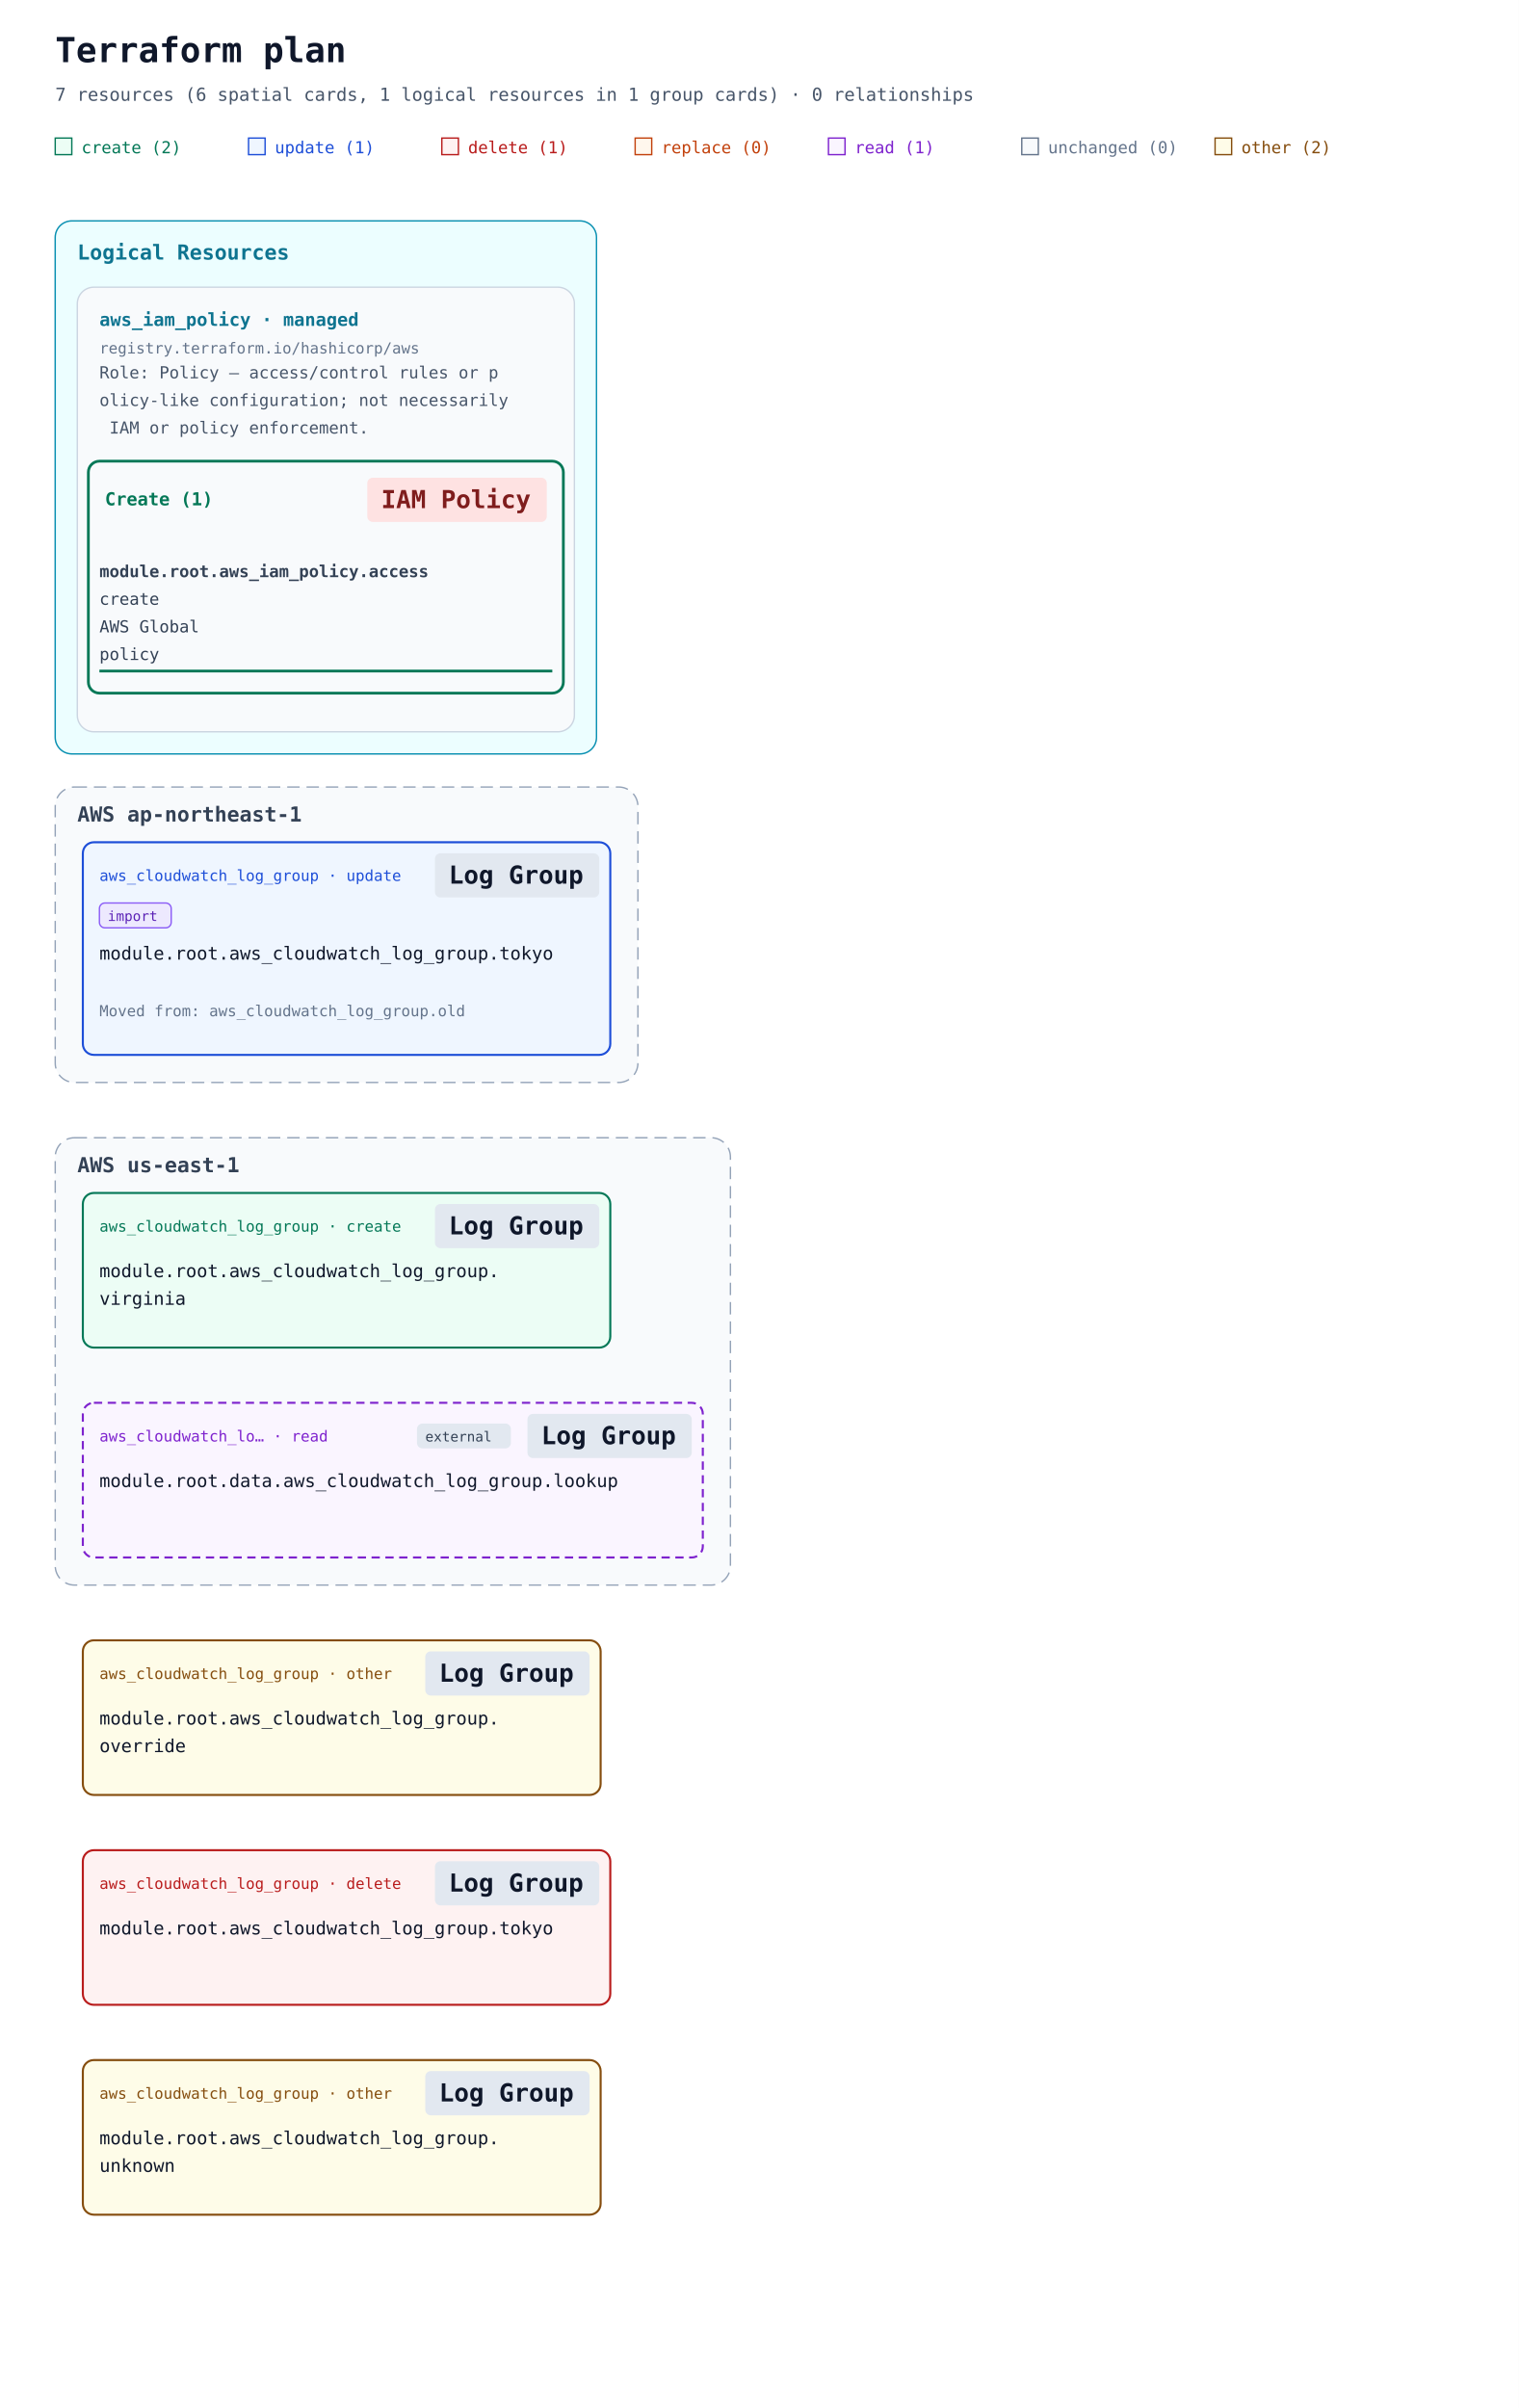
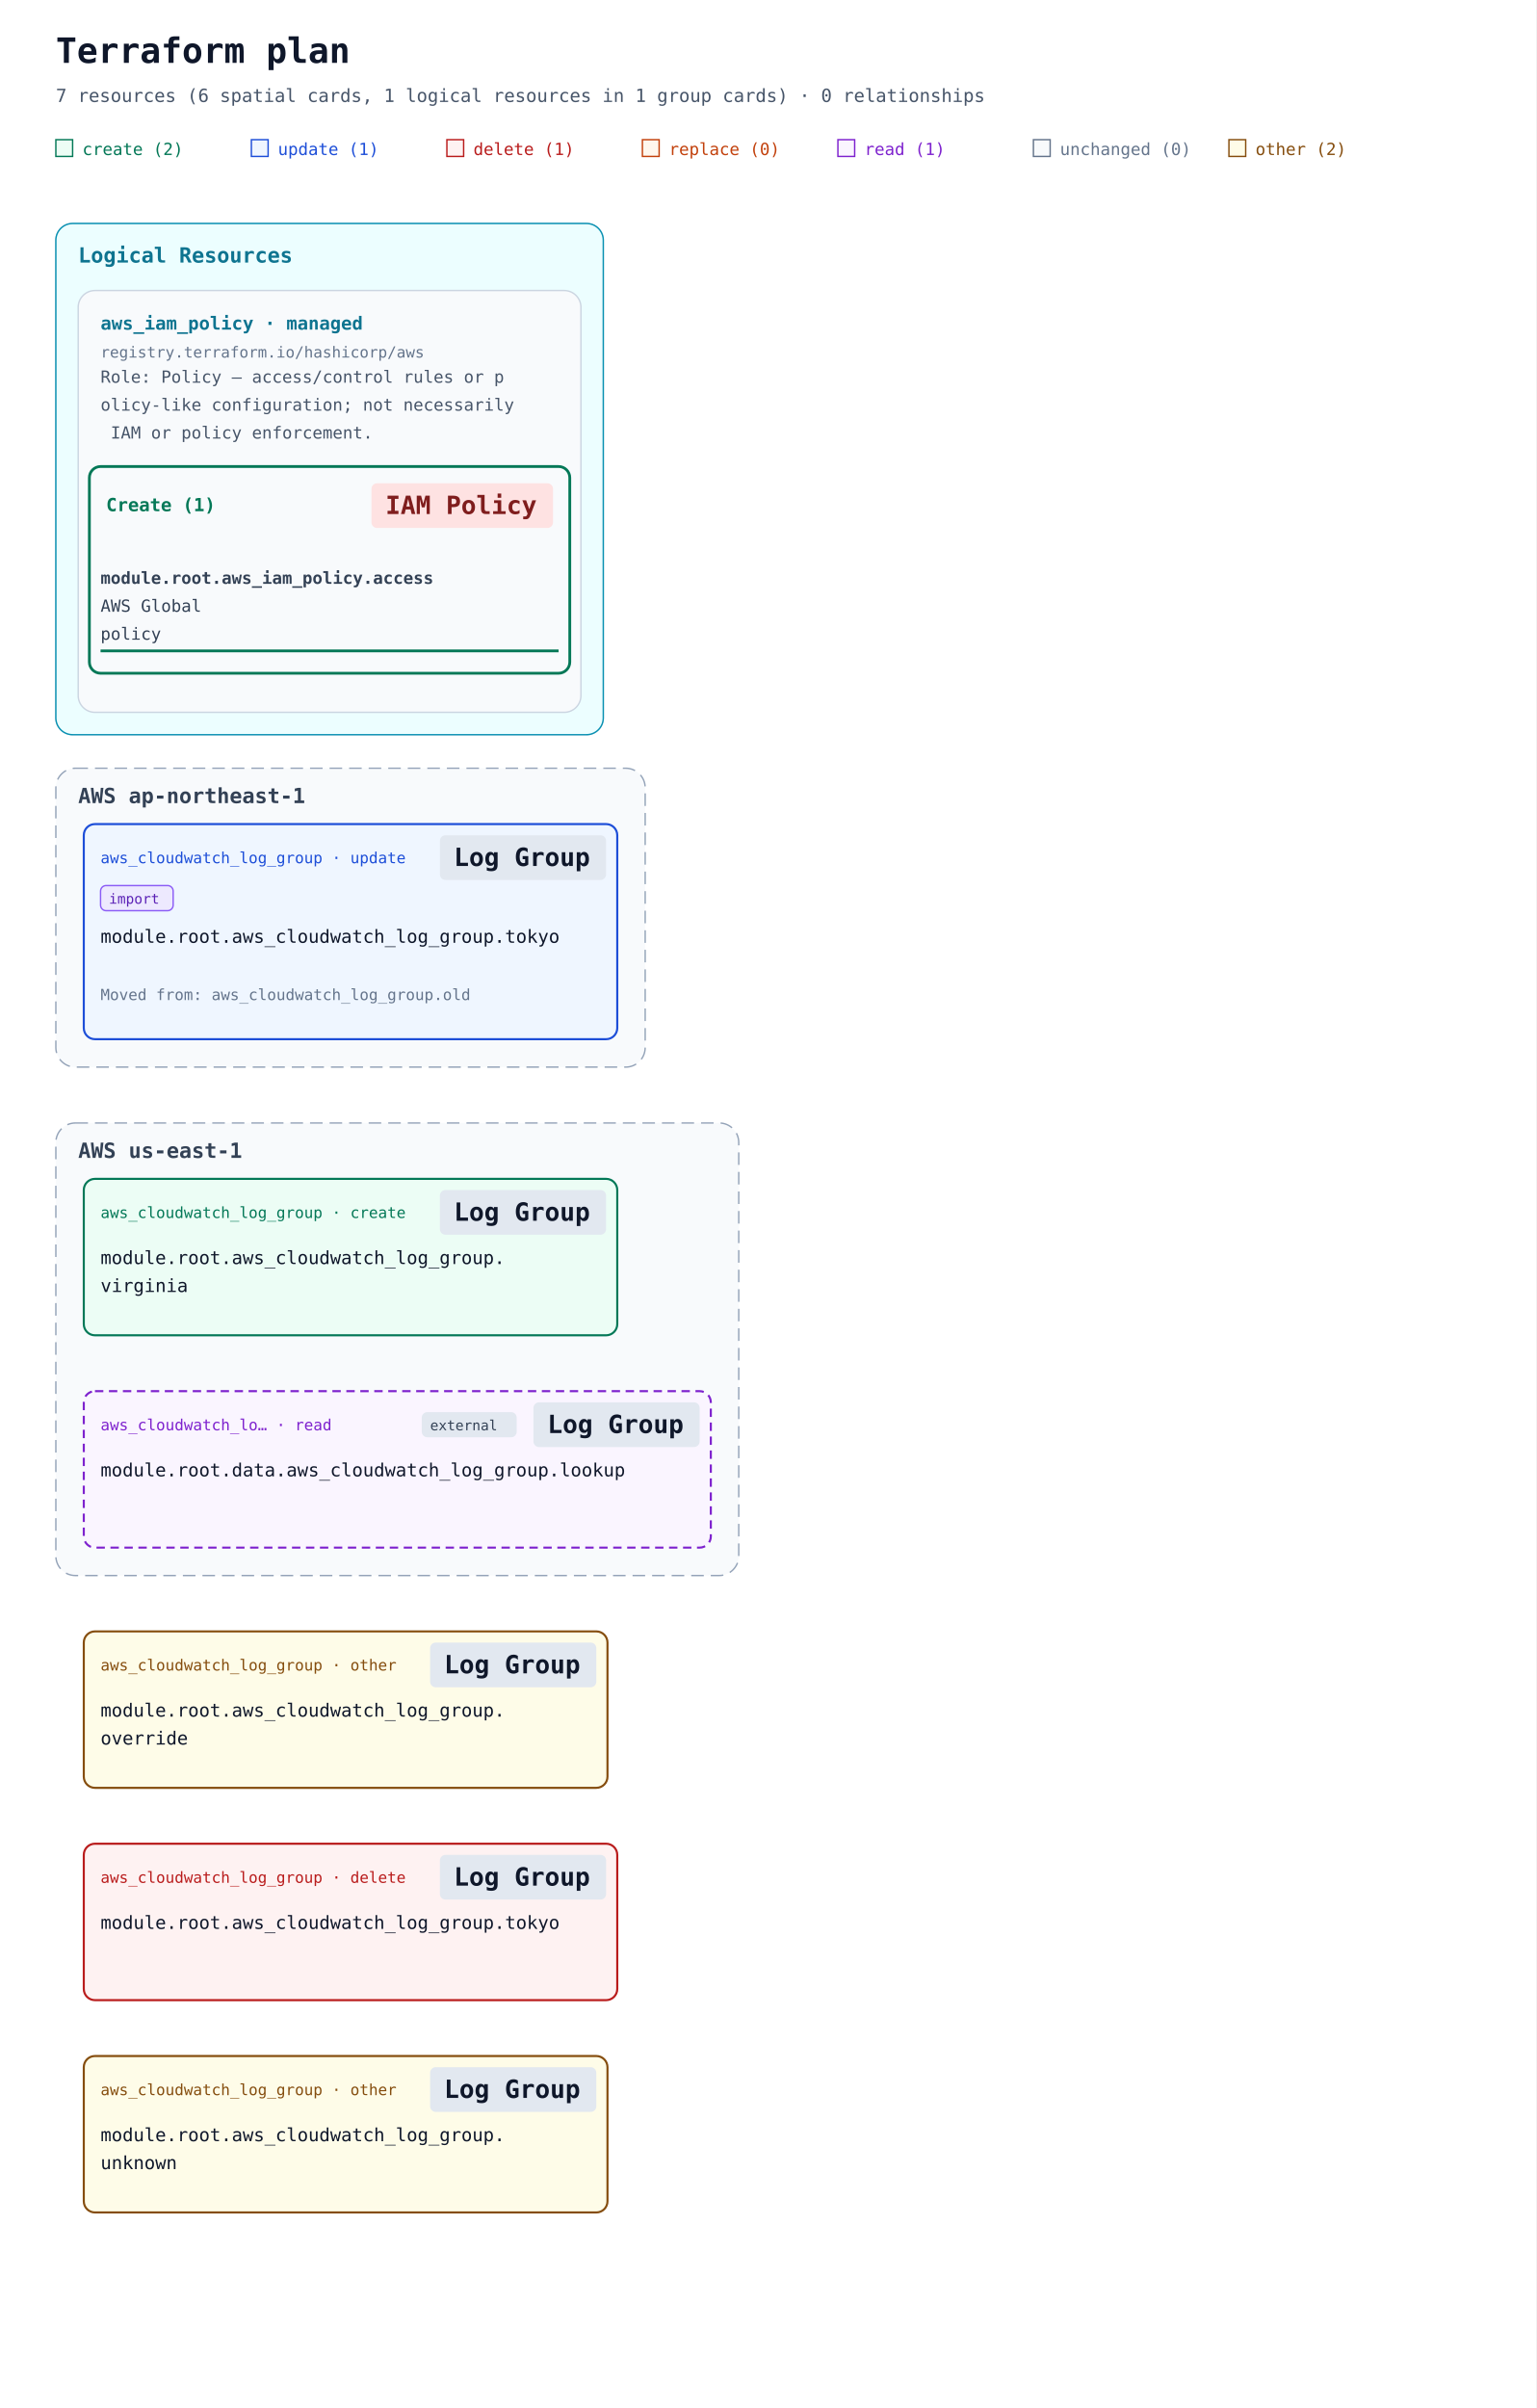
- <svg xmlns="http://www.w3.org/2000/svg" width="1100" height="1744" viewBox="0 0 1100 1744" role="img" aria-labelledby="title description">
+ <svg xmlns="http://www.w3.org/2000/svg" width="1100" height="1724" viewBox="0 0 1100 1724" role="img" aria-labelledby="title description">
  <defs>
    <marker id="arrow" viewBox="0 0 10 10" refX="9" refY="5" markerWidth="7" markerHeight="7" markerUnits="userSpaceOnUse" orient="auto-start-reverse">
      <path d="M 0 0 L 10 5 L 0 10 z" fill="#94a3b8" />
    </marker>
  </defs>
  <rect width="100%" height="100%" fill="#ffffff" />
  <g font-family="ui-monospace, SFMono-Regular, Consolas, monospace">
    <text x="40" y="45" font-size="25" font-weight="700" fill="#0f172a">Terraform plan</text>
    <text x="40" y="73" font-size="13" fill="#475569">7 resources (6 spatial cards, 1 logical resources in 1 group cards) · 0 relationships</text>
    <rect x="40" y="100" width="12" height="12" fill="#ecfdf5" stroke="#047857" />
    <text x="59" y="111" font-size="12" fill="#047857">create (2)</text>
    <rect x="180" y="100" width="12" height="12" fill="#eff6ff" stroke="#1d4ed8" />
    <text x="199" y="111" font-size="12" fill="#1d4ed8">update (1)</text>
    <rect x="320" y="100" width="12" height="12" fill="#fef2f2" stroke="#b91c1c" />
    <text x="339" y="111" font-size="12" fill="#b91c1c">delete (1)</text>
    <rect x="460" y="100" width="12" height="12" fill="#fff7ed" stroke="#c2410c" />
    <text x="479" y="111" font-size="12" fill="#c2410c">replace (0)</text>
    <rect x="600" y="100" width="12" height="12" fill="#faf5ff" stroke="#7e22ce" />
    <text x="619" y="111" font-size="12" fill="#7e22ce">read (1)</text>
    <rect x="740" y="100" width="12" height="12" fill="#f8fafc" stroke="#64748b" />
    <text x="759" y="111" font-size="12" fill="#64748b">unchanged (0)</text>
    <rect x="880" y="100" width="12" height="12" fill="#fefce8" stroke="#854d0e" />
    <text x="899" y="111" font-size="12" fill="#854d0e">other (2)</text>
    <g data-annotation-area="true">
      <g data-annotation-card="true" transform="translate(40 160)">
-         <rect width="392" height="386" rx="12" fill="#f8fafc" stroke="#cbd5e1" />
+         <rect width="392" height="366" rx="12" fill="#f8fafc" stroke="#cbd5e1" />
        <g data-annotation-section="Logical Resources">
-           <rect width="392" height="386" rx="12" fill="#ecfeff" stroke="#0891b2" />
+           <rect width="392" height="366" rx="12" fill="#ecfeff" stroke="#0891b2" />
          <text x="16" y="28" font-size="15" font-weight="700" fill="#0e7490">Logical Resources</text>
          <g data-annotation-card="true" transform="translate(16 48)">
-             <rect width="360" height="322" rx="12" fill="#f8fafc" stroke="#cbd5e1" />
+             <rect width="360" height="302" rx="12" fill="#f8fafc" stroke="#cbd5e1" />
            <g data-logical-group="true" data-provider-source="registry.terraform.io/hashicorp/aws" data-resource-type="aws_iam_policy" data-mode="managed">
              <text x="16" y="28" font-size="13" font-weight="700" fill="#0e7490">aws_iam_policy · managed</text>
              <text x="16" y="48" font-size="11" fill="#64748b">registry.terraform.io/hashicorp/aws</text>
              <text data-role-explanation="true" x="16" y="66" font-size="12" fill="#475569" xml:space="preserve">Role: Policy — access/control rules or p</text>
              <text data-role-explanation="true" x="16" y="86" font-size="12" fill="#475569" xml:space="preserve">olicy-like configuration; not necessarily</text>
              <text data-role-explanation="true" x="16" y="106" font-size="12" fill="#475569" xml:space="preserve"> IAM or policy enforcement.</text>
              <g data-action-section="create">
-                 <rect x="8" y="126" width="344" height="168" rx="8" fill="none" stroke="#047857" stroke-width="2" />
+                 <rect x="8" y="126" width="344" height="148" rx="8" fill="none" stroke="#047857" stroke-width="2" />
                <text data-action-heading="true" x="20" y="158" font-size="13" font-weight="700" fill="#047857" xml:space="preserve">Create (1)</text>
                <rect data-service-badge="true" data-service-category="iam" data-service-full-name="AWS Identity and Access Management" data-display-name="IAM Policy" x="210" y="138" width="130" height="32" rx="4" fill="#fee2e2" />
                <text data-service-name="true" x="220" y="160" font-size="18" font-weight="700" fill="#7f1d1d" xml:space="preserve">IAM Policy</text>
                <g id="resource-6177735f69616d5f706f6c6963792e616363657373-current" data-architecture-id="terraform:6177735f69616d5f706f6c6963792e616363657373-current" data-entity-kind="terraform" data-placement="logical" data-terraform-address="aws_iam_policy.access" data-qualified-address="module.root.aws_iam_policy.access" data-mode="managed" transform="translate(0 182)" data-role="policy">
                  <text x="16" y="28" font-size="12" fill="#334155" xml:space="preserve" font-weight="700">module.root.aws_iam_policy.access</text>
-                   <text x="16" y="48" font-size="12" fill="#334155" xml:space="preserve">create</text>
-                   <text x="16" y="68" font-size="12" fill="#334155" xml:space="preserve">AWS Global</text>
-                   <text x="16" y="88" font-size="12" fill="#334155" xml:space="preserve">policy</text>
-                   <line data-resource-underline="true" x1="16" y1="96" x2="344" y2="96" stroke="#047857" stroke-width="2" />
+                   <text x="16" y="48" font-size="12" fill="#334155" xml:space="preserve">AWS Global</text>
+                   <text x="16" y="68" font-size="12" fill="#334155" xml:space="preserve">policy</text>
+                   <line data-resource-underline="true" x1="16" y1="76" x2="344" y2="76" stroke="#047857" stroke-width="2" />
                </g>
              </g>
            </g>
          </g>
        </g>
      </g>
    </g>
-     <g data-architecture="true" transform="translate(0 410)">
+     <g data-architecture="true" transform="translate(0 390)">
      <g data-deployment-scope="true" data-scope-provider="AWS" data-region="ap-northeast-1">
        <rect x="40" y="160" width="422" height="214" rx="14" fill="#f8fafc" stroke="#94a3b8" stroke-dasharray="9 5" />
        <text x="56" y="185" font-size="15" font-weight="700" fill="#334155">AWS ap-northeast-1</text>
      </g>
      <g data-deployment-scope="true" data-scope-provider="AWS" data-region="us-east-1">
        <rect x="40" y="414" width="489" height="324" rx="14" fill="#f8fafc" stroke="#94a3b8" stroke-dasharray="9 5" />
        <text x="56" y="439" font-size="15" font-weight="700" fill="#334155">AWS us-east-1</text>
      </g>
      <g id="resource-6177735f636c6f756477617463685f6c6f675f67726f75702e6f76657272696465-current" data-architecture-id="terraform:6177735f636c6f756477617463685f6c6f675f67726f75702e6f76657272696465-current" data-qualified-address="module.root.aws_cloudwatch_log_group.override" data-terraform-address="aws_cloudwatch_log_group.override">
        <rect x="60" y="778" width="375" height="112" rx="8" fill="#fefce8" stroke="#854d0e" stroke-width="1.5" data-mode="managed" />
        <text x="72" y="806" font-size="11" fill="#854d0e">aws_cloudwatch_log_group · other</text>
        <rect data-service-badge="true" data-service-category="neutral" data-service-full-name="Amazon CloudWatch" data-display-name="Log Group" x="308" y="786" width="119" height="32" rx="4" fill="#e2e8f0" />
        <text data-service-name="true" x="318" y="808" font-size="18" font-weight="700" fill="#0f172a" xml:space="preserve">Log Group</text>
        <text x="72" y="839" font-size="13" fill="#0f172a" xml:space="preserve">module.root.aws_cloudwatch_log_group.</text>
        <text x="72" y="859" font-size="13" fill="#0f172a" xml:space="preserve">override</text>
      </g>
      <g id="resource-6177735f636c6f756477617463685f6c6f675f67726f75702e746f6b796f-current" data-architecture-id="terraform:6177735f636c6f756477617463685f6c6f675f67726f75702e746f6b796f-current" data-qualified-address="module.root.aws_cloudwatch_log_group.tokyo" data-terraform-address="aws_cloudwatch_log_group.tokyo" data-previous-address="aws_cloudwatch_log_group.old" data-import="true" data-import-id-present="true" data-import-identity-present="false" data-import-unknown="false">
        <rect x="60" y="200" width="382" height="154" rx="8" fill="#eff6ff" stroke="#1d4ed8" stroke-width="1.5" data-mode="managed" />
        <g data-import-badge="true">
          <rect x="72" y="244" width="52" height="18" rx="4" fill="#ede9fe" stroke="#8b5cf6" />
          <text x="78" y="257" font-size="10" fill="#5b21b6">import</text>
        </g>
        <text x="72" y="228" font-size="11" fill="#1d4ed8">aws_cloudwatch_log_group · update</text>
        <rect data-service-badge="true" data-service-category="neutral" data-service-full-name="Amazon CloudWatch" data-display-name="Log Group" x="315" y="208" width="119" height="32" rx="4" fill="#e2e8f0" />
        <text data-service-name="true" x="325" y="230" font-size="18" font-weight="700" fill="#0f172a" xml:space="preserve">Log Group</text>
        <text x="72" y="285" font-size="13" fill="#0f172a" xml:space="preserve">module.root.aws_cloudwatch_log_group.tokyo</text>
        <text data-move-annotation="true" font-size="11" fill="#64748b">
          <tspan x="72" y="326" xml:space="preserve">Moved from: aws_cloudwatch_log_group.old</tspan>
        </text>
      </g>
      <g id="resource-6177735f636c6f756477617463685f6c6f675f67726f75702e746f6b796f-deposed-6f6c64" data-architecture-id="terraform:6177735f636c6f756477617463685f6c6f675f67726f75702e746f6b796f-deposed-6f6c64" data-qualified-address="module.root.aws_cloudwatch_log_group.tokyo" data-terraform-address="aws_cloudwatch_log_group.tokyo" data-deposed-key="old">
        <rect x="60" y="930" width="382" height="112" rx="8" fill="#fef2f2" stroke="#b91c1c" stroke-width="1.5" data-mode="managed" />
        <text x="72" y="958" font-size="11" fill="#b91c1c">aws_cloudwatch_log_group · delete</text>
        <rect data-service-badge="true" data-service-category="neutral" data-service-full-name="Amazon CloudWatch" data-display-name="Log Group" x="315" y="938" width="119" height="32" rx="4" fill="#e2e8f0" />
        <text data-service-name="true" x="325" y="960" font-size="18" font-weight="700" fill="#0f172a" xml:space="preserve">Log Group</text>
        <text x="72" y="991" font-size="13" fill="#0f172a" xml:space="preserve">module.root.aws_cloudwatch_log_group.tokyo</text>
      </g>
      <g id="resource-6177735f636c6f756477617463685f6c6f675f67726f75702e756e6b6e6f776e-current" data-architecture-id="terraform:6177735f636c6f756477617463685f6c6f675f67726f75702e756e6b6e6f776e-current" data-qualified-address="module.root.aws_cloudwatch_log_group.unknown" data-terraform-address="aws_cloudwatch_log_group.unknown">
        <rect x="60" y="1082" width="375" height="112" rx="8" fill="#fefce8" stroke="#854d0e" stroke-width="1.5" data-mode="managed" />
        <text x="72" y="1110" font-size="11" fill="#854d0e">aws_cloudwatch_log_group · other</text>
        <rect data-service-badge="true" data-service-category="neutral" data-service-full-name="Amazon CloudWatch" data-display-name="Log Group" x="308" y="1090" width="119" height="32" rx="4" fill="#e2e8f0" />
        <text data-service-name="true" x="318" y="1112" font-size="18" font-weight="700" fill="#0f172a" xml:space="preserve">Log Group</text>
        <text x="72" y="1143" font-size="13" fill="#0f172a" xml:space="preserve">module.root.aws_cloudwatch_log_group.</text>
        <text x="72" y="1163" font-size="13" fill="#0f172a" xml:space="preserve">unknown</text>
      </g>
      <g id="resource-6177735f636c6f756477617463685f6c6f675f67726f75702e76697267696e6961-current" data-architecture-id="terraform:6177735f636c6f756477617463685f6c6f675f67726f75702e76697267696e6961-current" data-qualified-address="module.root.aws_cloudwatch_log_group.virginia" data-terraform-address="aws_cloudwatch_log_group.virginia">
        <rect x="60" y="454" width="382" height="112" rx="8" fill="#ecfdf5" stroke="#047857" stroke-width="1.5" data-mode="managed" />
        <text x="72" y="482" font-size="11" fill="#047857">aws_cloudwatch_log_group · create</text>
        <rect data-service-badge="true" data-service-category="neutral" data-service-full-name="Amazon CloudWatch" data-display-name="Log Group" x="315" y="462" width="119" height="32" rx="4" fill="#e2e8f0" />
        <text data-service-name="true" x="325" y="484" font-size="18" font-weight="700" fill="#0f172a" xml:space="preserve">Log Group</text>
        <text x="72" y="515" font-size="13" fill="#0f172a" xml:space="preserve">module.root.aws_cloudwatch_log_group.</text>
        <text x="72" y="535" font-size="13" fill="#0f172a" xml:space="preserve">virginia</text>
      </g>
      <g id="resource-646174612e6177735f636c6f756477617463685f6c6f675f67726f75702e6c6f6f6b7570-current" data-architecture-id="terraform:646174612e6177735f636c6f756477617463685f6c6f675f67726f75702e6c6f6f6b7570-current" data-qualified-address="module.root.data.aws_cloudwatch_log_group.lookup" data-terraform-address="data.aws_cloudwatch_log_group.lookup">
        <rect x="60" y="606" width="449" height="112" rx="8" fill="#faf5ff" stroke="#7e22ce" stroke-width="1.5" data-mode="data" stroke-dasharray="6 4" />
        <g data-external="true">
          <rect x="302" y="621" width="68" height="18" rx="4" fill="#e2e8f0" />
          <text x="308" y="634" font-size="10" fill="#334155">external</text>
        </g>
        <text x="72" y="634" font-size="11" fill="#7e22ce">aws_cloudwatch_lo… · read</text>
        <rect data-service-badge="true" data-service-category="neutral" data-service-full-name="Amazon CloudWatch" data-display-name="Log Group" x="382" y="614" width="119" height="32" rx="4" fill="#e2e8f0" />
        <text data-service-name="true" x="392" y="636" font-size="18" font-weight="700" fill="#0f172a" xml:space="preserve">Log Group</text>
        <text x="72" y="667" font-size="13" fill="#0f172a" xml:space="preserve">module.root.data.aws_cloudwatch_log_group.lookup</text>
      </g>
    </g>
  </g>
</svg>
